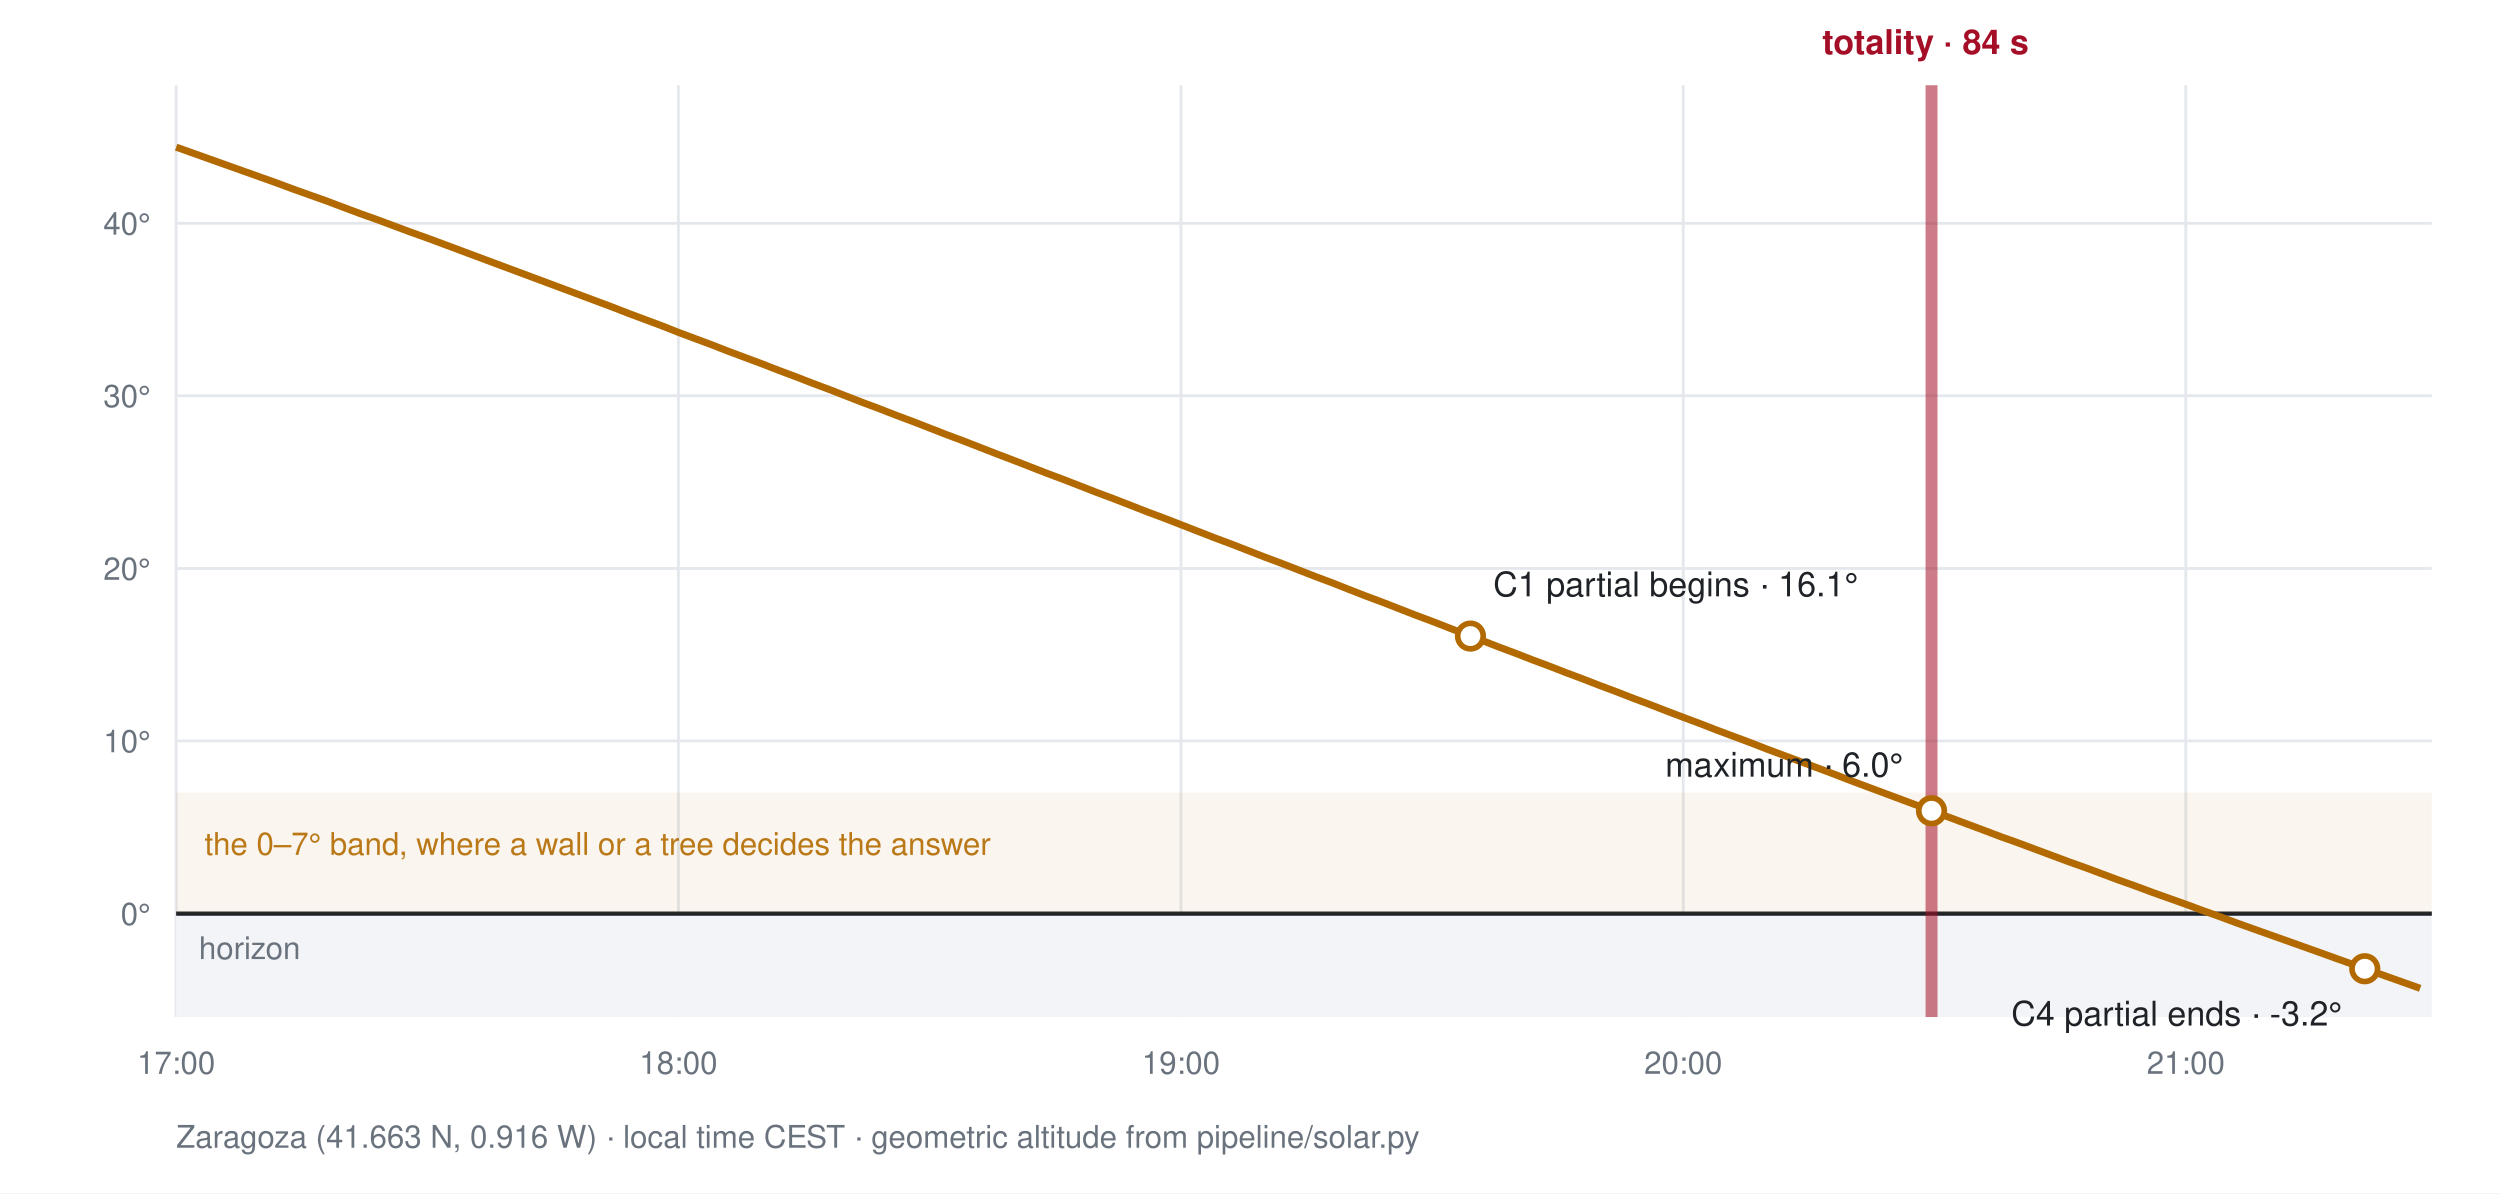
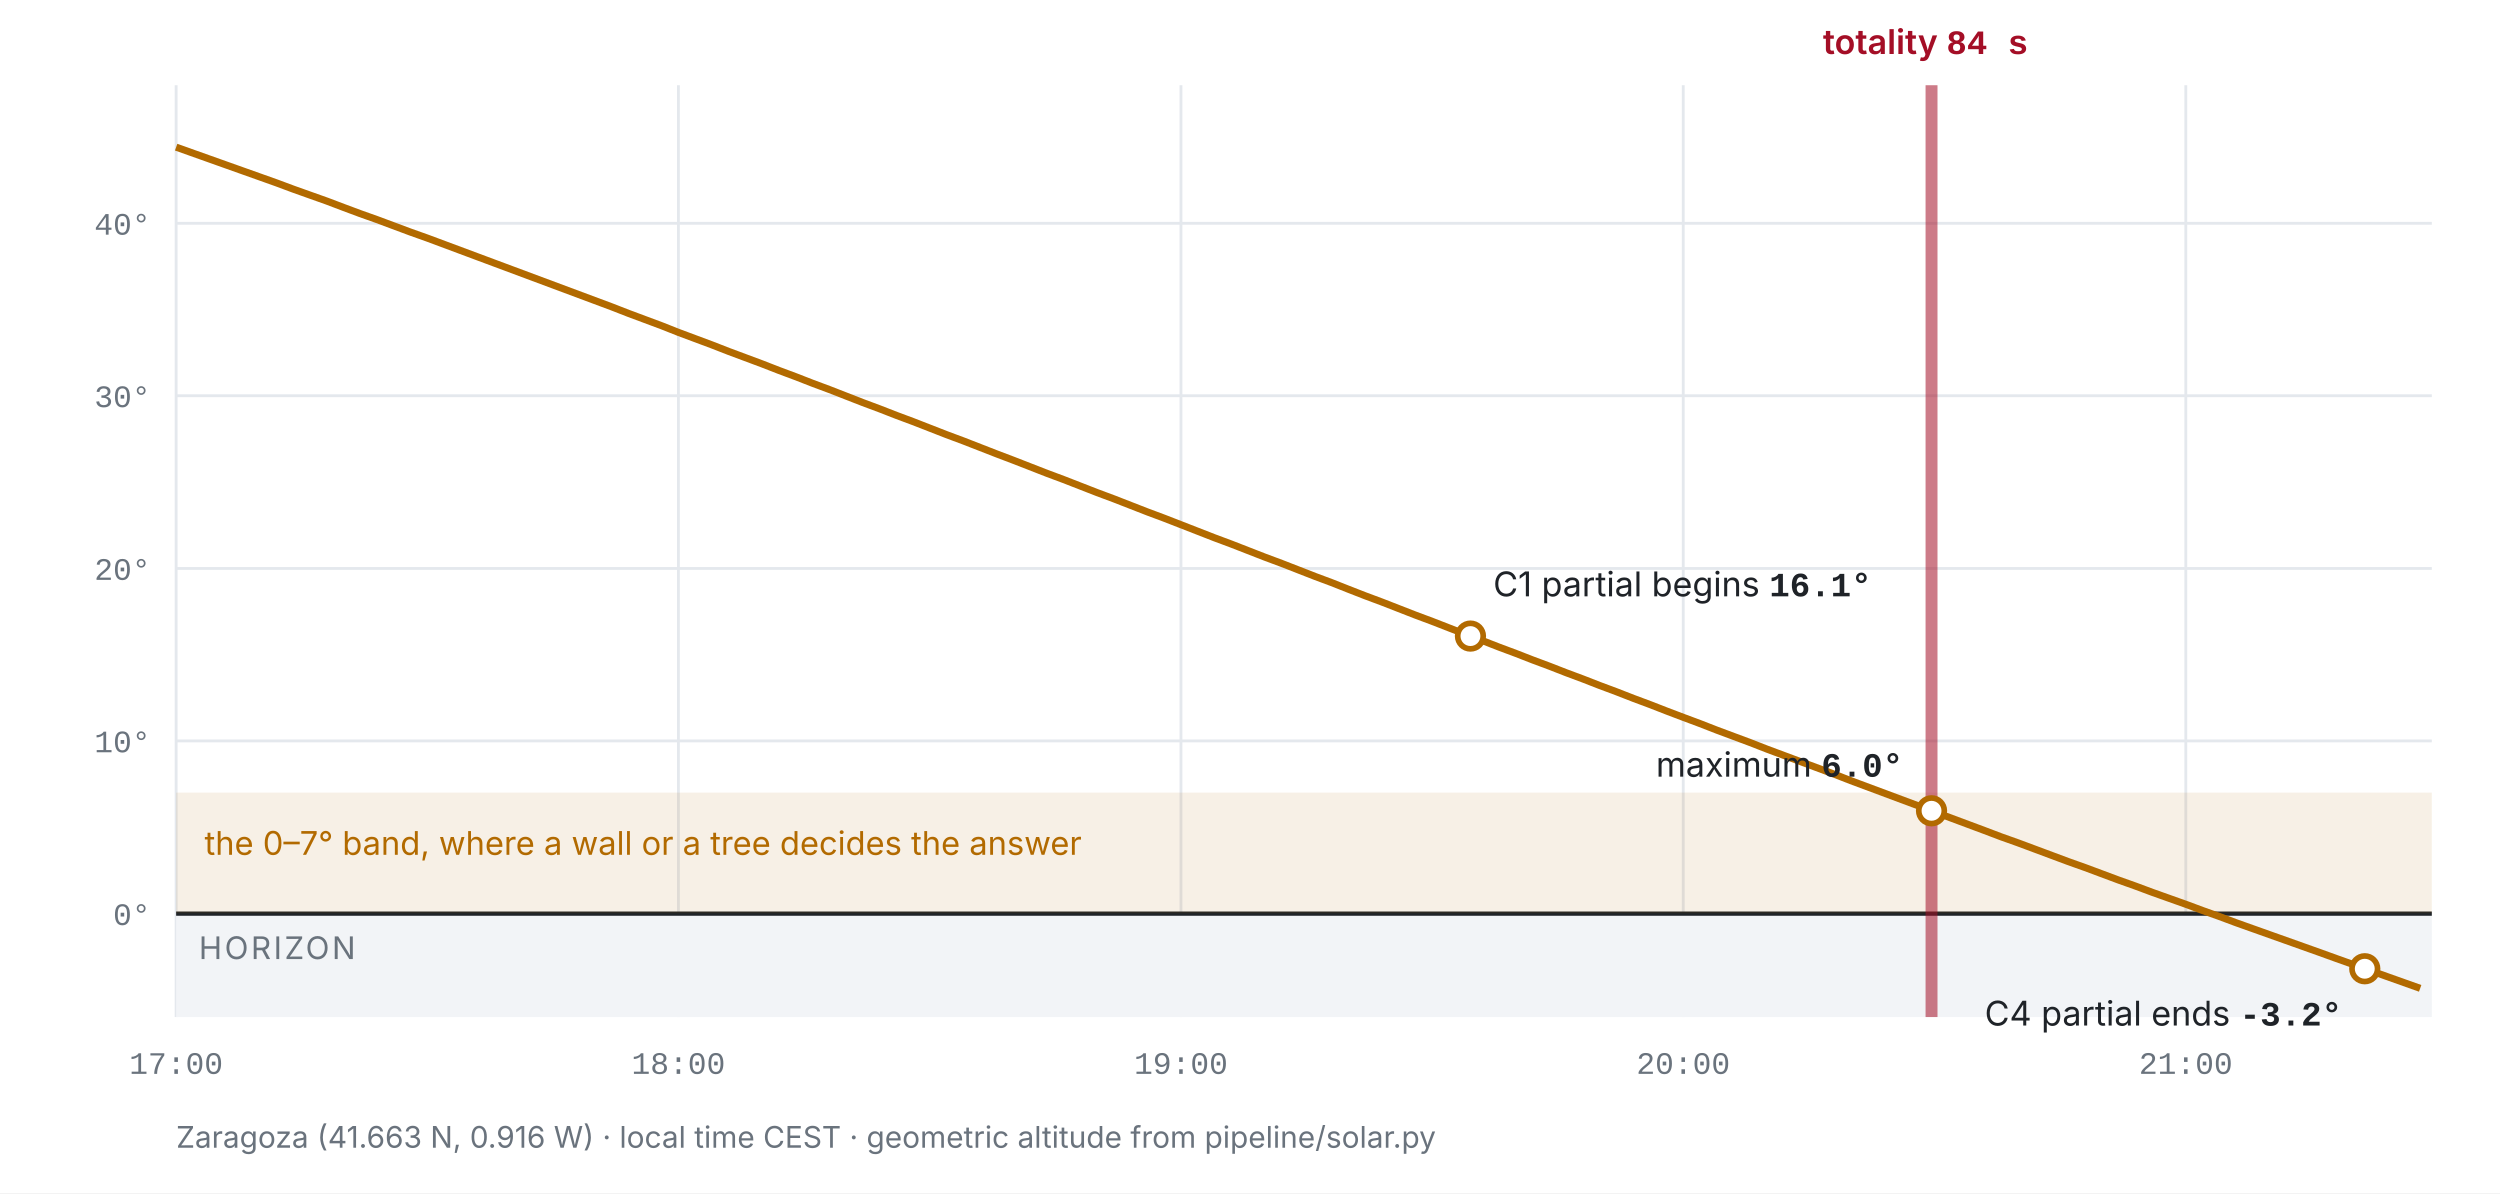
- <svg xmlns="http://www.w3.org/2000/svg" viewBox="0 0 880 420" width="880" height="420" font-family="ui-sans-serif,Segoe UI,Helvetica,Arial" role="img" aria-label="Solar altitude at Zaragoza through the eclipse of 12 August 2026">
+ <svg xmlns="http://www.w3.org/2000/svg" viewBox="0 0 880 420" width="880" height="420" font-family="'Avenir Next','Segoe UI Variable Display','Segoe UI',Inter,'Helvetica Neue',Helvetica,Arial,sans-serif" role="img" aria-label="Solar altitude at Zaragoza through the eclipse of 12 August 2026">
  <rect width="880" height="420" fill="#ffffff" />
  <line x1="62" y1="321.6" x2="856" y2="321.6" stroke="#e4e8ed" stroke-width="1" />
-   <text x="53" y="325.6" fill="#6a737d" font-size="11" text-anchor="end">0°</text>
+   <text x="53" y="325.6" fill="#6a737d" font-size="11" font-family="ui-monospace,'SF Mono',SFMono-Regular,'JetBrains Mono',Menlo,Consolas,'Liberation Mono',monospace" text-anchor="end">0°</text>
  <line x1="62" y1="260.8" x2="856" y2="260.8" stroke="#e4e8ed" stroke-width="1" />
-   <text x="53" y="264.8" fill="#6a737d" font-size="11" text-anchor="end">10°</text>
+   <text x="53" y="264.8" fill="#6a737d" font-size="11" font-family="ui-monospace,'SF Mono',SFMono-Regular,'JetBrains Mono',Menlo,Consolas,'Liberation Mono',monospace" text-anchor="end">10°</text>
  <line x1="62" y1="200.1" x2="856" y2="200.1" stroke="#e4e8ed" stroke-width="1" />
-   <text x="53" y="204.1" fill="#6a737d" font-size="11" text-anchor="end">20°</text>
+   <text x="53" y="204.1" fill="#6a737d" font-size="11" font-family="ui-monospace,'SF Mono',SFMono-Regular,'JetBrains Mono',Menlo,Consolas,'Liberation Mono',monospace" text-anchor="end">20°</text>
  <line x1="62" y1="139.3" x2="856" y2="139.3" stroke="#e4e8ed" stroke-width="1" />
-   <text x="53" y="143.3" fill="#6a737d" font-size="11" text-anchor="end">30°</text>
+   <text x="53" y="143.3" fill="#6a737d" font-size="11" font-family="ui-monospace,'SF Mono',SFMono-Regular,'JetBrains Mono',Menlo,Consolas,'Liberation Mono',monospace" text-anchor="end">30°</text>
  <line x1="62" y1="78.6" x2="856" y2="78.6" stroke="#e4e8ed" stroke-width="1" />
-   <text x="53" y="82.6" fill="#6a737d" font-size="11" text-anchor="end">40°</text>
+   <text x="53" y="82.6" fill="#6a737d" font-size="11" font-family="ui-monospace,'SF Mono',SFMono-Regular,'JetBrains Mono',Menlo,Consolas,'Liberation Mono',monospace" text-anchor="end">40°</text>
  <line x1="62.0" y1="30" x2="62.0" y2="358" stroke="#e4e8ed" stroke-width="1" />
-   <text x="62.0" y="378" fill="#6a737d" font-size="11" text-anchor="middle">17:00</text>
+   <text x="62.0" y="378" fill="#6a737d" font-size="11" font-family="ui-monospace,'SF Mono',SFMono-Regular,'JetBrains Mono',Menlo,Consolas,'Liberation Mono',monospace" text-anchor="middle">17:00</text>
  <line x1="238.8" y1="30" x2="238.8" y2="358" stroke="#e4e8ed" stroke-width="1" />
-   <text x="238.8" y="378" fill="#6a737d" font-size="11" text-anchor="middle">18:00</text>
+   <text x="238.8" y="378" fill="#6a737d" font-size="11" font-family="ui-monospace,'SF Mono',SFMono-Regular,'JetBrains Mono',Menlo,Consolas,'Liberation Mono',monospace" text-anchor="middle">18:00</text>
  <line x1="415.7" y1="30" x2="415.7" y2="358" stroke="#e4e8ed" stroke-width="1" />
-   <text x="415.7" y="378" fill="#6a737d" font-size="11" text-anchor="middle">19:00</text>
+   <text x="415.7" y="378" fill="#6a737d" font-size="11" font-family="ui-monospace,'SF Mono',SFMono-Regular,'JetBrains Mono',Menlo,Consolas,'Liberation Mono',monospace" text-anchor="middle">19:00</text>
  <line x1="592.5" y1="30" x2="592.5" y2="358" stroke="#e4e8ed" stroke-width="1" />
-   <text x="592.5" y="378" fill="#6a737d" font-size="11" text-anchor="middle">20:00</text>
+   <text x="592.5" y="378" fill="#6a737d" font-size="11" font-family="ui-monospace,'SF Mono',SFMono-Regular,'JetBrains Mono',Menlo,Consolas,'Liberation Mono',monospace" text-anchor="middle">20:00</text>
  <line x1="769.4" y1="30" x2="769.4" y2="358" stroke="#e4e8ed" stroke-width="1" />
-   <text x="769.4" y="378" fill="#6a737d" font-size="11" text-anchor="middle">21:00</text>
+   <text x="769.4" y="378" fill="#6a737d" font-size="11" font-family="ui-monospace,'SF Mono',SFMono-Regular,'JetBrains Mono',Menlo,Consolas,'Liberation Mono',monospace" text-anchor="middle">21:00</text>
  <rect x="62" y="321.6" width="794" height="36.4" fill="#f2f4f7" />
  <line x1="62" y1="321.6" x2="856" y2="321.6" stroke="#1f2328" stroke-width="1.5" />
-   <text x="70" y="337.6" fill="#6a737d" font-size="11">horizon</text>
-   <rect x="62" y="279.0" width="794" height="42.5" fill="#b26a00" opacity="0.07" />
+   <text x="70" y="337.6" fill="#6a737d" font-size="11" letter-spacing="0.08em">HORIZON</text>
+   <rect x="62" y="279.0" width="794" height="42.5" fill="#b26a00" opacity="0.10" />
  <rect x="677.8" y="30" width="4.2" height="328" fill="#a40e26" opacity="0.55" />
  <path d="M 62.0,51.8 L 67.9,53.9 L 73.8,56.0 L 79.7,58.1 L 85.6,60.2 L 91.5,62.3 L 97.4,64.4 L 103.3,66.6 L 109.2,68.7 L 115.1,70.8 L 120.9,73.0 L 126.8,75.2 L 132.7,77.3 L 138.6,79.5 L 144.5,81.7 L 150.4,83.8 L 156.3,86.0 L 162.2,88.2 L 168.1,90.4 L 174.0,92.6 L 179.9,94.8 L 185.8,97.0 L 191.7,99.2 L 197.6,101.4 L 203.5,103.6 L 209.4,105.8 L 215.3,108.0 L 221.2,110.3 L 227.1,112.5 L 233.0,114.7 L 238.8,117.0 L 244.7,119.2 L 250.6,121.4 L 256.5,123.7 L 262.4,125.9 L 268.3,128.1 L 274.2,130.4 L 280.1,132.6 L 286.0,134.9 L 291.9,137.1 L 297.8,139.4 L 303.7,141.7 L 309.6,143.9 L 315.5,146.2 L 321.4,148.4 L 327.3,150.7 L 333.2,153.0 L 339.1,155.2 L 345.0,157.5 L 350.9,159.8 L 356.7,162.0 L 362.6,164.3 L 368.5,166.6 L 374.4,168.8 L 380.3,171.1 L 386.2,173.4 L 392.1,175.6 L 398.0,177.9 L 403.9,180.2 L 409.8,182.4 L 415.7,184.7 L 421.6,187.0 L 427.5,189.3 L 433.4,191.5 L 439.3,193.8 L 445.2,196.1 L 451.1,198.3 L 457.0,200.6 L 462.9,202.9 L 468.8,205.1 L 474.6,207.4 L 480.5,209.7 L 486.4,211.9 L 492.3,214.2 L 498.2,216.5 L 504.1,218.7 L 510.0,221.0 L 515.9,223.3 L 521.8,225.5 L 527.7,227.8 L 533.6,230.0 L 539.5,232.3 L 545.4,234.5 L 551.3,236.8 L 557.2,239.0 L 563.1,241.3 L 569.0,243.5 L 574.9,245.8 L 580.8,248.0 L 586.7,250.3 L 592.5,252.5 L 598.4,254.7 L 604.3,257.0 L 610.2,259.2 L 616.1,261.4 L 622.0,263.7 L 627.9,265.9 L 633.8,268.1 L 639.7,270.3 L 645.6,272.5 L 651.5,274.8 L 657.4,277.0 L 663.3,279.2 L 669.2,281.4 L 675.1,283.6 L 681.0,285.8 L 686.9,288.0 L 692.8,290.2 L 698.7,292.4 L 704.5,294.6 L 710.4,296.7 L 716.3,298.9 L 722.2,301.1 L 728.1,303.3 L 734.0,305.4 L 739.9,307.6 L 745.8,309.8 L 751.7,311.9 L 757.6,314.1 L 763.5,316.2 L 769.4,318.3 L 775.3,320.5 L 781.2,322.6 L 787.1,324.8 L 793.0,326.9 L 798.9,329.0 L 804.8,331.1 L 810.7,333.2 L 816.6,335.3 L 822.4,337.4 L 828.3,339.5 L 834.2,341.6 L 840.1,343.7 L 846.0,345.8 L 851.9,347.9" fill="none" stroke="#b26a00" stroke-width="2.5" stroke-linejoin="round" />
  <circle cx="517.6" cy="223.9" r="4.5" fill="#ffffff" stroke="#b26a00" stroke-width="2" />
-   <text x="525.6" y="209.9" fill="#1f2328" font-size="12" text-anchor="start">C1 partial begins · 16.1°</text>
+   <text x="525.6" y="209.9" fill="#1f2328" font-size="12" text-anchor="start">C1 partial begins <tspan font-family="ui-monospace,'SF Mono',SFMono-Regular,'JetBrains Mono',Menlo,Consolas,'Liberation Mono',monospace" font-weight="600">16.1°</tspan>
+   </text>
  <circle cx="679.9" cy="285.4" r="4.5" fill="#ffffff" stroke="#b26a00" stroke-width="2" />
-   <text x="669.9" y="273.4" fill="#1f2328" font-size="12" text-anchor="end">maximum · 6.0°</text>
+   <text x="669.9" y="273.4" fill="#1f2328" font-size="12" text-anchor="end">maximum <tspan font-family="ui-monospace,'SF Mono',SFMono-Regular,'JetBrains Mono',Menlo,Consolas,'Liberation Mono',monospace" font-weight="600">6.0°</tspan>
+   </text>
  <circle cx="832.4" cy="341.0" r="4.5" fill="#ffffff" stroke="#b26a00" stroke-width="2" />
-   <text x="824.4" y="361.0" fill="#1f2328" font-size="12" text-anchor="end">C4 partial ends · -3.2°</text>
-   <text x="677.8" y="19" fill="#a40e26" font-size="12" font-weight="600" text-anchor="middle">totality · 84 s</text>
-   <text x="72" y="300.9" fill="#b26a00" font-size="11" text-anchor="start" opacity="0.9">the 0–7° band, where a wall or a tree decides the answer</text>
-   <text x="62" y="404" fill="#6a737d" font-size="11">Zaragoza (41.663 N, 0.916 W) · local time CEST · geometric altitude from pipeline/solar.py</text>
+   <text x="824.4" y="361.0" fill="#1f2328" font-size="12" text-anchor="end">C4 partial ends <tspan font-family="ui-monospace,'SF Mono',SFMono-Regular,'JetBrains Mono',Menlo,Consolas,'Liberation Mono',monospace" font-weight="600">-3.2°</tspan>
+   </text>
+   <text x="677.8" y="19" fill="#a40e26" font-size="12" font-weight="600" text-anchor="middle">totality <tspan font-family="ui-monospace,'SF Mono',SFMono-Regular,'JetBrains Mono',Menlo,Consolas,'Liberation Mono',monospace">84 s</tspan>
+   </text>
+   <text x="72" y="300.9" fill="#b26a00" font-size="11.5" text-anchor="start">the 0–7° band, where a wall or a tree decides the answer</text>
+   <text x="62" y="404" fill="#6a737d" font-size="10.5">Zaragoza (41.663 N, 0.916 W) · local time CEST · geometric altitude from pipeline/solar.py</text>
</svg>
